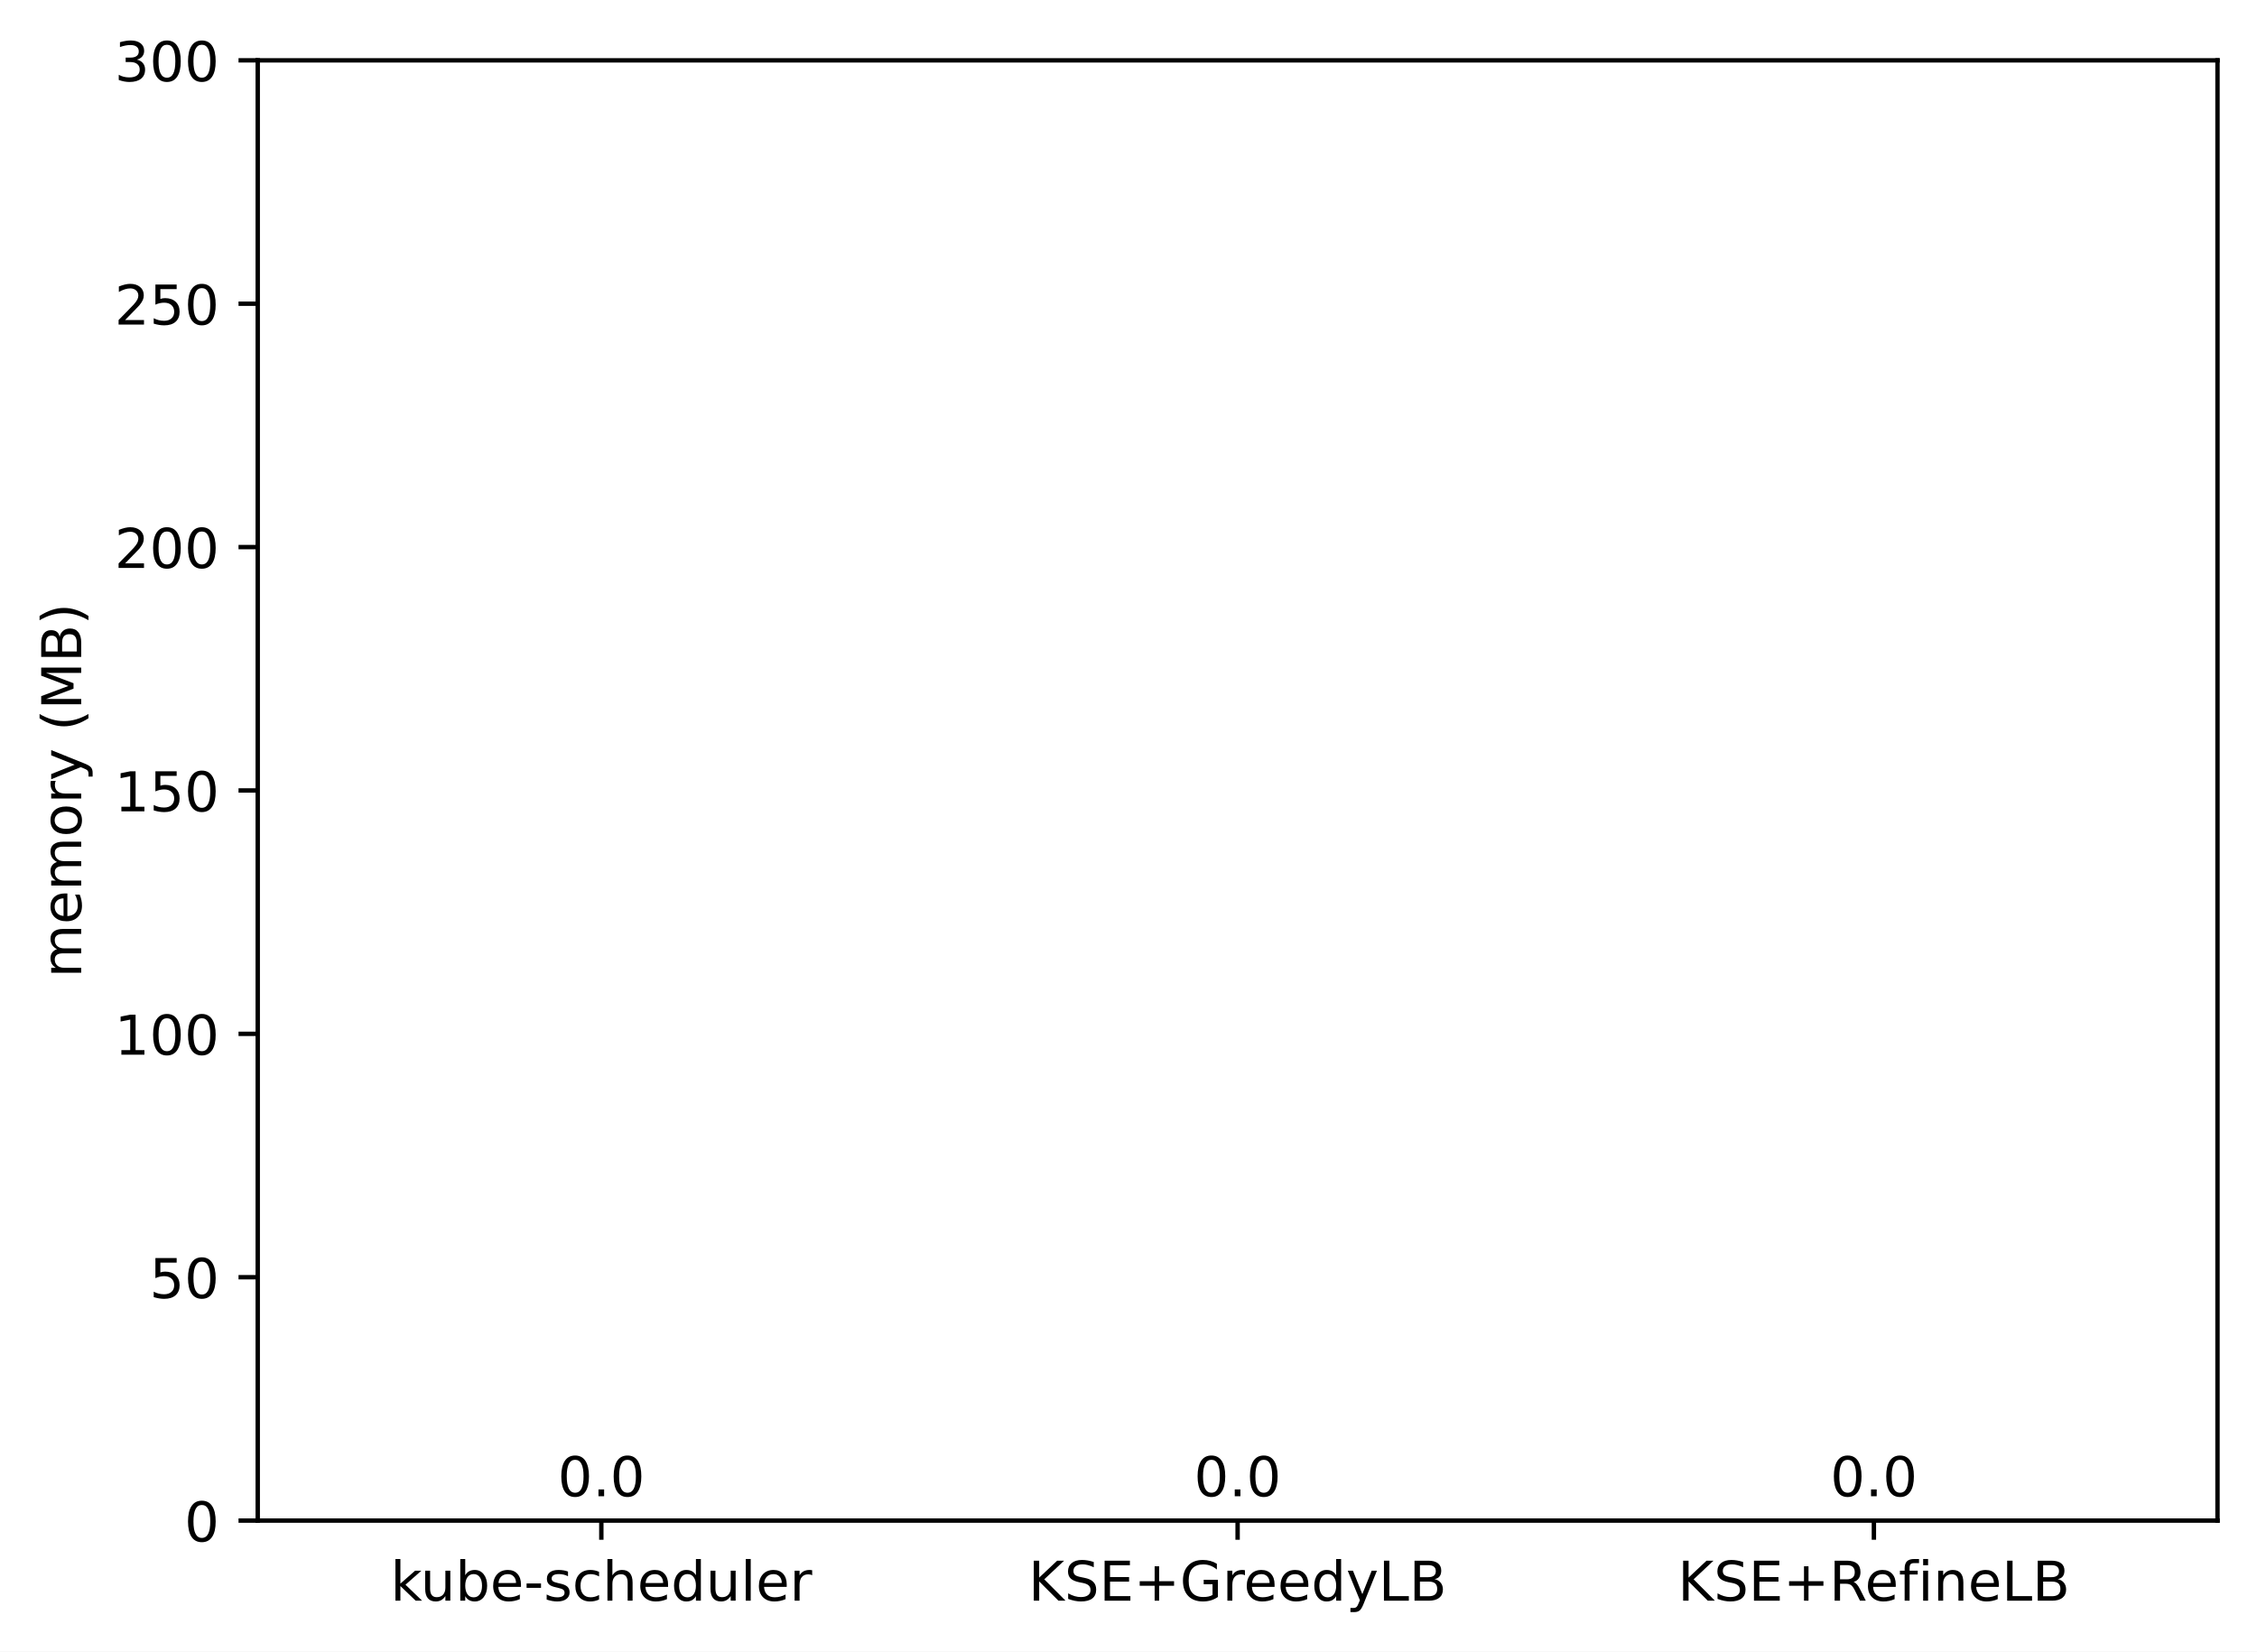
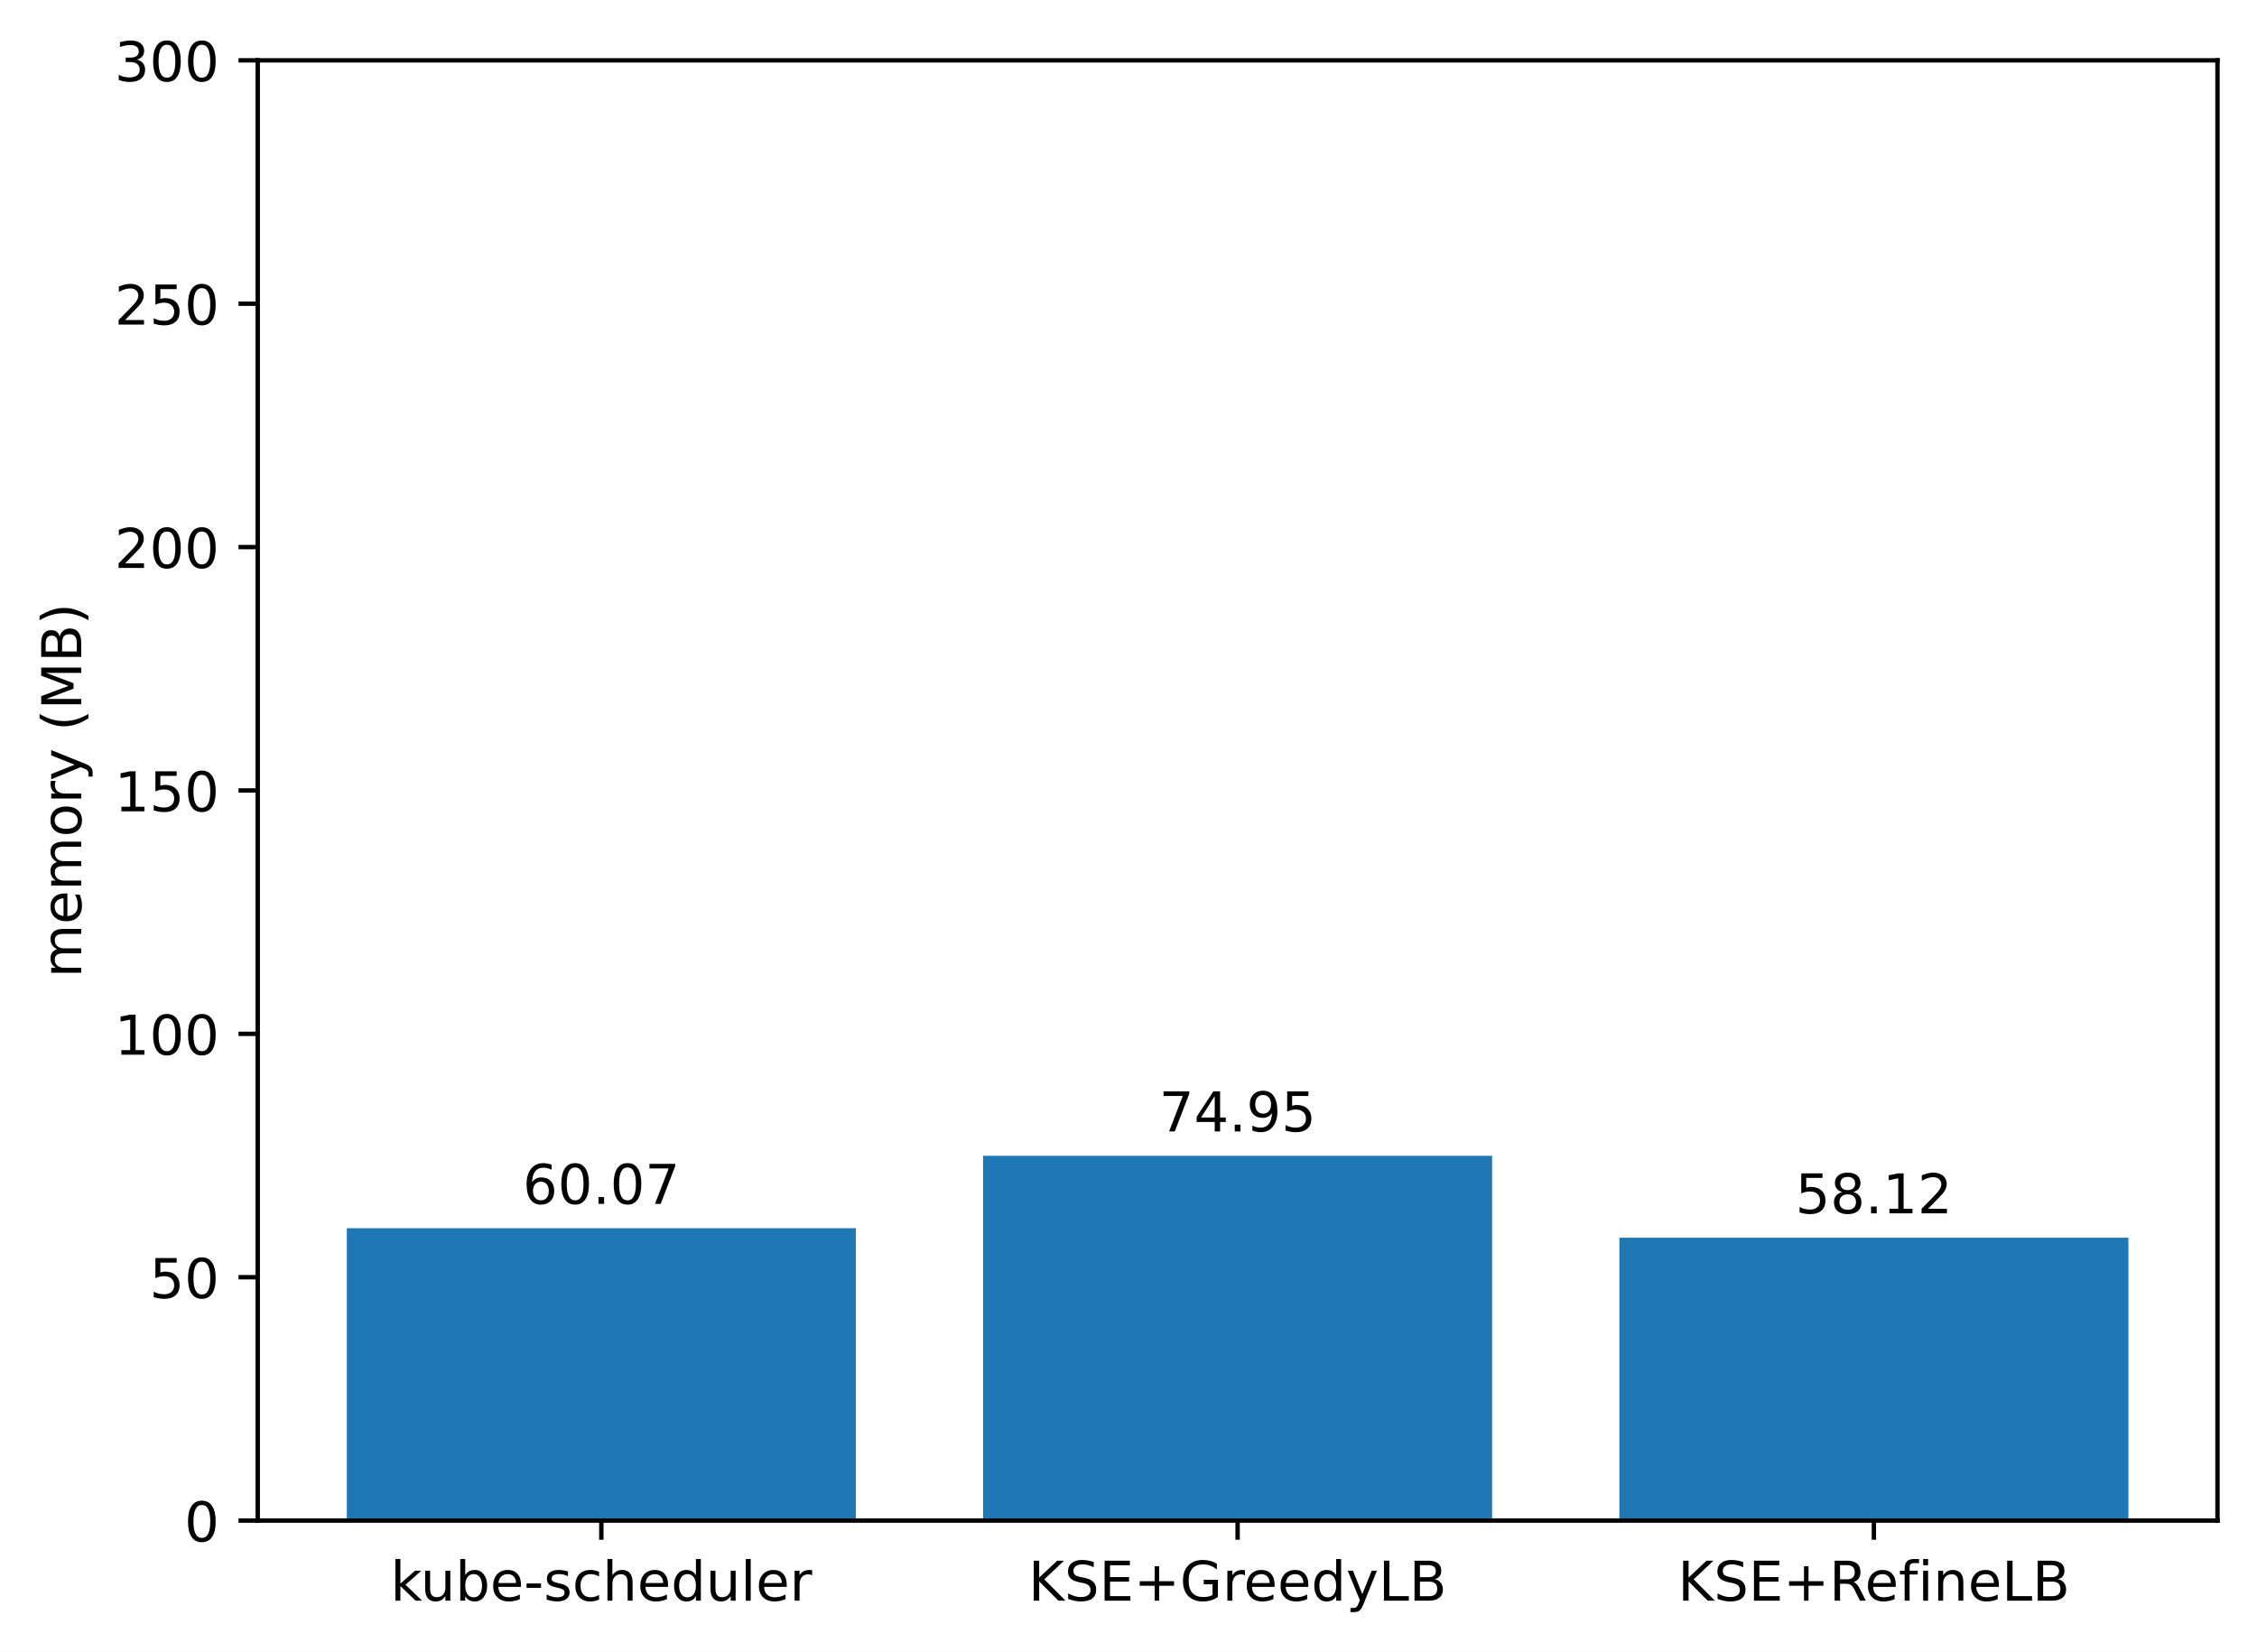
<svg xmlns="http://www.w3.org/2000/svg" xmlns:xlink="http://www.w3.org/1999/xlink" width="411.286pt" height="300.989pt" viewBox="0 0 411.286 300.989" version="1.1">
  <defs>
    <style type="text/css">*{stroke-linejoin: round; stroke-linecap: butt}</style>
  </defs>
  <g id="figure_1">
    <g id="patch_1">
      <path d="M 0 300.989  L 411.286 300.989  L 411.286 0  L 0 0  z " style="fill: #ffffff" />
    </g>
    <g id="axes_1">
      <g id="patch_2">
        <path d="M 46.966 277.111  L 404.086 277.111  L 404.086 10.999  L 46.966 10.999  z " style="fill: #ffffff" />
      </g>
      <g id="patch_3">
-         <path d="M 63.198 277.111  L 155.957 277.111  L 155.957 277.111  L 63.198 277.111  z " clip-path="url(#p8c5e77f717)" style="fill: #1f77b4" />
+         <path d="M 63.198 277.111  L 155.957 277.111  L 155.957 223.827  L 63.198 223.827  z " clip-path="url(#p22cf88d1ed)" style="fill: #1f77b4" />
      </g>
      <g id="patch_4">
-         <path d="M 179.146 277.111  L 271.905 277.111  L 271.905 277.111  L 179.146 277.111  z " clip-path="url(#p8c5e77f717)" style="fill: #1f77b4" />
+         <path d="M 179.146 277.111  L 271.905 277.111  L 271.905 210.628  L 179.146 210.628  z " clip-path="url(#p22cf88d1ed)" style="fill: #1f77b4" />
      </g>
      <g id="patch_5">
-         <path d="M 295.094 277.111  L 387.853 277.111  L 387.853 277.111  L 295.094 277.111  z " clip-path="url(#p8c5e77f717)" style="fill: #1f77b4" />
+         <path d="M 295.094 277.111  L 387.853 277.111  L 387.853 225.556  L 295.094 225.556  z " clip-path="url(#p22cf88d1ed)" style="fill: #1f77b4" />
      </g>
      <g id="matplotlib.axis_1">
        <g id="xtick_1">
          <g id="line2d_1">
            <defs>
-               <path id="ma10288b5df" d="M 0 0  L 0 3.5  " style="stroke: #000000; stroke-width: 0.8" />
+               <path id="mc8904cf08d" d="M 0 0  L 0 3.5  " style="stroke: #000000; stroke-width: 0.8" />
            </defs>
            <g>
-               <use xlink:href="#ma10288b5df" x="109.578" y="277.111" style="stroke: #000000; stroke-width: 0.8" />
+               <use xlink:href="#mc8904cf08d" x="109.578" y="277.111" style="stroke: #000000; stroke-width: 0.8" />
            </g>
          </g>
          <g id="text_1">
            <g transform="translate(71.15179 291.7097)scale(0.1 -0.1)">
              <defs>
                <path id="DejaVuSans-6b" d="M 581 4863  L 1159 4863  L 1159 1991  L 2875 3500  L 3609 3500  L 1753 1863  L 3688 0  L 2938 0  L 1159 1709  L 1159 0  L 581 0  L 581 4863  z " transform="scale(0.015625)" />
                <path id="DejaVuSans-75" d="M 544 1381  L 544 3500  L 1119 3500  L 1119 1403  Q 1119 906 1312 657  Q 1506 409 1894 409  Q 2359 409 2629 706  Q 2900 1003 2900 1516  L 2900 3500  L 3475 3500  L 3475 0  L 2900 0  L 2900 538  Q 2691 219 2414 64  Q 2138 -91 1772 -91  Q 1169 -91 856 284  Q 544 659 544 1381  z M 1991 3584  L 1991 3584  z " transform="scale(0.015625)" />
                <path id="DejaVuSans-62" d="M 3116 1747  Q 3116 2381 2855 2742  Q 2594 3103 2138 3103  Q 1681 3103 1420 2742  Q 1159 2381 1159 1747  Q 1159 1113 1420 752  Q 1681 391 2138 391  Q 2594 391 2855 752  Q 3116 1113 3116 1747  z M 1159 2969  Q 1341 3281 1617 3432  Q 1894 3584 2278 3584  Q 2916 3584 3314 3078  Q 3713 2572 3713 1747  Q 3713 922 3314 415  Q 2916 -91 2278 -91  Q 1894 -91 1617 61  Q 1341 213 1159 525  L 1159 0  L 581 0  L 581 4863  L 1159 4863  L 1159 2969  z " transform="scale(0.015625)" />
                <path id="DejaVuSans-65" d="M 3597 1894  L 3597 1613  L 953 1613  Q 991 1019 1311 708  Q 1631 397 2203 397  Q 2534 397 2845 478  Q 3156 559 3463 722  L 3463 178  Q 3153 47 2828 -22  Q 2503 -91 2169 -91  Q 1331 -91 842 396  Q 353 884 353 1716  Q 353 2575 817 3079  Q 1281 3584 2069 3584  Q 2775 3584 3186 3129  Q 3597 2675 3597 1894  z M 3022 2063  Q 3016 2534 2758 2815  Q 2500 3097 2075 3097  Q 1594 3097 1305 2825  Q 1016 2553 972 2059  L 3022 2063  z " transform="scale(0.015625)" />
                <path id="DejaVuSans-2d" d="M 313 2009  L 1997 2009  L 1997 1497  L 313 1497  L 313 2009  z " transform="scale(0.015625)" />
                <path id="DejaVuSans-73" d="M 2834 3397  L 2834 2853  Q 2591 2978 2328 3040  Q 2066 3103 1784 3103  Q 1356 3103 1142 2972  Q 928 2841 928 2578  Q 928 2378 1081 2264  Q 1234 2150 1697 2047  L 1894 2003  Q 2506 1872 2764 1633  Q 3022 1394 3022 966  Q 3022 478 2636 193  Q 2250 -91 1575 -91  Q 1294 -91 989 -36  Q 684 19 347 128  L 347 722  Q 666 556 975 473  Q 1284 391 1588 391  Q 1994 391 2212 530  Q 2431 669 2431 922  Q 2431 1156 2273 1281  Q 2116 1406 1581 1522  L 1381 1569  Q 847 1681 609 1914  Q 372 2147 372 2553  Q 372 3047 722 3315  Q 1072 3584 1716 3584  Q 2034 3584 2315 3537  Q 2597 3491 2834 3397  z " transform="scale(0.015625)" />
                <path id="DejaVuSans-63" d="M 3122 3366  L 3122 2828  Q 2878 2963 2633 3030  Q 2388 3097 2138 3097  Q 1578 3097 1268 2742  Q 959 2388 959 1747  Q 959 1106 1268 751  Q 1578 397 2138 397  Q 2388 397 2633 464  Q 2878 531 3122 666  L 3122 134  Q 2881 22 2623 -34  Q 2366 -91 2075 -91  Q 1284 -91 818 406  Q 353 903 353 1747  Q 353 2603 823 3093  Q 1294 3584 2113 3584  Q 2378 3584 2631 3529  Q 2884 3475 3122 3366  z " transform="scale(0.015625)" />
                <path id="DejaVuSans-68" d="M 3513 2113  L 3513 0  L 2938 0  L 2938 2094  Q 2938 2591 2744 2837  Q 2550 3084 2163 3084  Q 1697 3084 1428 2787  Q 1159 2491 1159 1978  L 1159 0  L 581 0  L 581 4863  L 1159 4863  L 1159 2956  Q 1366 3272 1645 3428  Q 1925 3584 2291 3584  Q 2894 3584 3203 3211  Q 3513 2838 3513 2113  z " transform="scale(0.015625)" />
                <path id="DejaVuSans-64" d="M 2906 2969  L 2906 4863  L 3481 4863  L 3481 0  L 2906 0  L 2906 525  Q 2725 213 2448 61  Q 2172 -91 1784 -91  Q 1150 -91 751 415  Q 353 922 353 1747  Q 353 2572 751 3078  Q 1150 3584 1784 3584  Q 2172 3584 2448 3432  Q 2725 3281 2906 2969  z M 947 1747  Q 947 1113 1208 752  Q 1469 391 1925 391  Q 2381 391 2643 752  Q 2906 1113 2906 1747  Q 2906 2381 2643 2742  Q 2381 3103 1925 3103  Q 1469 3103 1208 2742  Q 947 2381 947 1747  z " transform="scale(0.015625)" />
                <path id="DejaVuSans-6c" d="M 603 4863  L 1178 4863  L 1178 0  L 603 0  L 603 4863  z " transform="scale(0.015625)" />
                <path id="DejaVuSans-72" d="M 2631 2963  Q 2534 3019 2420 3045  Q 2306 3072 2169 3072  Q 1681 3072 1420 2755  Q 1159 2438 1159 1844  L 1159 0  L 581 0  L 581 3500  L 1159 3500  L 1159 2956  Q 1341 3275 1631 3429  Q 1922 3584 2338 3584  Q 2397 3584 2469 3576  Q 2541 3569 2628 3553  L 2631 2963  z " transform="scale(0.015625)" />
              </defs>
              <use xlink:href="#DejaVuSans-6b" />
              <use xlink:href="#DejaVuSans-75" x="54.785" />
              <use xlink:href="#DejaVuSans-62" x="118.164" />
              <use xlink:href="#DejaVuSans-65" x="181.641" />
              <use xlink:href="#DejaVuSans-2d" x="243.164" />
              <use xlink:href="#DejaVuSans-73" x="279.248" />
              <use xlink:href="#DejaVuSans-63" x="331.348" />
              <use xlink:href="#DejaVuSans-68" x="386.328" />
              <use xlink:href="#DejaVuSans-65" x="449.707" />
              <use xlink:href="#DejaVuSans-64" x="511.23" />
              <use xlink:href="#DejaVuSans-75" x="574.707" />
              <use xlink:href="#DejaVuSans-6c" x="638.086" />
              <use xlink:href="#DejaVuSans-65" x="665.869" />
              <use xlink:href="#DejaVuSans-72" x="727.393" />
            </g>
          </g>
        </g>
        <g id="xtick_2">
          <g id="line2d_2">
            <g>
-               <use xlink:href="#ma10288b5df" x="225.526" y="277.111" style="stroke: #000000; stroke-width: 0.8" />
+               <use xlink:href="#mc8904cf08d" x="225.526" y="277.111" style="stroke: #000000; stroke-width: 0.8" />
            </g>
          </g>
          <g id="text_2">
            <g transform="translate(187.403 291.7097)scale(0.1 -0.1)">
              <defs>
                <path id="DejaVuSans-4b" d="M 628 4666  L 1259 4666  L 1259 2694  L 3353 4666  L 4166 4666  L 1850 2491  L 4331 0  L 3500 0  L 1259 2247  L 1259 0  L 628 0  L 628 4666  z " transform="scale(0.015625)" />
                <path id="DejaVuSans-53" d="M 3425 4513  L 3425 3897  Q 3066 4069 2747 4153  Q 2428 4238 2131 4238  Q 1616 4238 1336 4038  Q 1056 3838 1056 3469  Q 1056 3159 1242 3001  Q 1428 2844 1947 2747  L 2328 2669  Q 3034 2534 3370 2195  Q 3706 1856 3706 1288  Q 3706 609 3251 259  Q 2797 -91 1919 -91  Q 1588 -91 1214 -16  Q 841 59 441 206  L 441 856  Q 825 641 1194 531  Q 1563 422 1919 422  Q 2459 422 2753 634  Q 3047 847 3047 1241  Q 3047 1584 2836 1778  Q 2625 1972 2144 2069  L 1759 2144  Q 1053 2284 737 2584  Q 422 2884 422 3419  Q 422 4038 858 4394  Q 1294 4750 2059 4750  Q 2388 4750 2728 4690  Q 3069 4631 3425 4513  z " transform="scale(0.015625)" />
                <path id="DejaVuSans-45" d="M 628 4666  L 3578 4666  L 3578 4134  L 1259 4134  L 1259 2753  L 3481 2753  L 3481 2222  L 1259 2222  L 1259 531  L 3634 531  L 3634 0  L 628 0  L 628 4666  z " transform="scale(0.015625)" />
                <path id="DejaVuSans-2b" d="M 2944 4013  L 2944 2272  L 4684 2272  L 4684 1741  L 2944 1741  L 2944 0  L 2419 0  L 2419 1741  L 678 1741  L 678 2272  L 2419 2272  L 2419 4013  L 2944 4013  z " transform="scale(0.015625)" />
                <path id="DejaVuSans-47" d="M 3809 666  L 3809 1919  L 2778 1919  L 2778 2438  L 4434 2438  L 4434 434  Q 4069 175 3628 42  Q 3188 -91 2688 -91  Q 1594 -91 976 548  Q 359 1188 359 2328  Q 359 3472 976 4111  Q 1594 4750 2688 4750  Q 3144 4750 3555 4637  Q 3966 4525 4313 4306  L 4313 3634  Q 3963 3931 3569 4081  Q 3175 4231 2741 4231  Q 1884 4231 1454 3753  Q 1025 3275 1025 2328  Q 1025 1384 1454 906  Q 1884 428 2741 428  Q 3075 428 3337 486  Q 3600 544 3809 666  z " transform="scale(0.015625)" />
                <path id="DejaVuSans-79" d="M 2059 -325  Q 1816 -950 1584 -1140  Q 1353 -1331 966 -1331  L 506 -1331  L 506 -850  L 844 -850  Q 1081 -850 1212 -737  Q 1344 -625 1503 -206  L 1606 56  L 191 3500  L 800 3500  L 1894 763  L 2988 3500  L 3597 3500  L 2059 -325  z " transform="scale(0.015625)" />
                <path id="DejaVuSans-4c" d="M 628 4666  L 1259 4666  L 1259 531  L 3531 531  L 3531 0  L 628 0  L 628 4666  z " transform="scale(0.015625)" />
                <path id="DejaVuSans-42" d="M 1259 2228  L 1259 519  L 2272 519  Q 2781 519 3026 730  Q 3272 941 3272 1375  Q 3272 1813 3026 2020  Q 2781 2228 2272 2228  L 1259 2228  z M 1259 4147  L 1259 2741  L 2194 2741  Q 2656 2741 2882 2914  Q 3109 3088 3109 3444  Q 3109 3797 2882 3972  Q 2656 4147 2194 4147  L 1259 4147  z M 628 4666  L 2241 4666  Q 2963 4666 3353 4366  Q 3744 4066 3744 3513  Q 3744 3084 3544 2831  Q 3344 2578 2956 2516  Q 3422 2416 3680 2098  Q 3938 1781 3938 1306  Q 3938 681 3513 340  Q 3088 0 2303 0  L 628 0  L 628 4666  z " transform="scale(0.015625)" />
              </defs>
              <use xlink:href="#DejaVuSans-4b" />
              <use xlink:href="#DejaVuSans-53" x="65.576" />
              <use xlink:href="#DejaVuSans-45" x="129.053" />
              <use xlink:href="#DejaVuSans-2b" x="192.236" />
              <use xlink:href="#DejaVuSans-47" x="276.025" />
              <use xlink:href="#DejaVuSans-72" x="353.516" />
              <use xlink:href="#DejaVuSans-65" x="392.379" />
              <use xlink:href="#DejaVuSans-65" x="453.902" />
              <use xlink:href="#DejaVuSans-64" x="515.426" />
              <use xlink:href="#DejaVuSans-79" x="578.902" />
              <use xlink:href="#DejaVuSans-4c" x="638.082" />
              <use xlink:href="#DejaVuSans-42" x="693.795" />
            </g>
          </g>
        </g>
        <g id="xtick_3">
          <g id="line2d_3">
            <g>
-               <use xlink:href="#ma10288b5df" x="341.474" y="277.111" style="stroke: #000000; stroke-width: 0.8" />
+               <use xlink:href="#mc8904cf08d" x="341.474" y="277.111" style="stroke: #000000; stroke-width: 0.8" />
            </g>
          </g>
          <g id="text_3">
            <g transform="translate(305.7346 291.7097)scale(0.1 -0.1)">
              <defs>
                <path id="DejaVuSans-52" d="M 2841 2188  Q 3044 2119 3236 1894  Q 3428 1669 3622 1275  L 4263 0  L 3584 0  L 2988 1197  Q 2756 1666 2539 1819  Q 2322 1972 1947 1972  L 1259 1972  L 1259 0  L 628 0  L 628 4666  L 2053 4666  Q 2853 4666 3247 4331  Q 3641 3997 3641 3322  Q 3641 2881 3436 2590  Q 3231 2300 2841 2188  z M 1259 4147  L 1259 2491  L 2053 2491  Q 2509 2491 2742 2702  Q 2975 2913 2975 3322  Q 2975 3731 2742 3939  Q 2509 4147 2053 4147  L 1259 4147  z " transform="scale(0.015625)" />
                <path id="DejaVuSans-66" d="M 2375 4863  L 2375 4384  L 1825 4384  Q 1516 4384 1395 4259  Q 1275 4134 1275 3809  L 1275 3500  L 2222 3500  L 2222 3053  L 1275 3053  L 1275 0  L 697 0  L 697 3053  L 147 3053  L 147 3500  L 697 3500  L 697 3744  Q 697 4328 969 4595  Q 1241 4863 1831 4863  L 2375 4863  z " transform="scale(0.015625)" />
                <path id="DejaVuSans-69" d="M 603 3500  L 1178 3500  L 1178 0  L 603 0  L 603 3500  z M 603 4863  L 1178 4863  L 1178 4134  L 603 4134  L 603 4863  z " transform="scale(0.015625)" />
                <path id="DejaVuSans-6e" d="M 3513 2113  L 3513 0  L 2938 0  L 2938 2094  Q 2938 2591 2744 2837  Q 2550 3084 2163 3084  Q 1697 3084 1428 2787  Q 1159 2491 1159 1978  L 1159 0  L 581 0  L 581 3500  L 1159 3500  L 1159 2956  Q 1366 3272 1645 3428  Q 1925 3584 2291 3584  Q 2894 3584 3203 3211  Q 3513 2838 3513 2113  z " transform="scale(0.015625)" />
              </defs>
              <use xlink:href="#DejaVuSans-4b" />
              <use xlink:href="#DejaVuSans-53" x="65.576" />
              <use xlink:href="#DejaVuSans-45" x="129.053" />
              <use xlink:href="#DejaVuSans-2b" x="192.236" />
              <use xlink:href="#DejaVuSans-52" x="276.025" />
              <use xlink:href="#DejaVuSans-65" x="341.008" />
              <use xlink:href="#DejaVuSans-66" x="402.531" />
              <use xlink:href="#DejaVuSans-69" x="437.736" />
              <use xlink:href="#DejaVuSans-6e" x="465.52" />
              <use xlink:href="#DejaVuSans-65" x="528.898" />
              <use xlink:href="#DejaVuSans-4c" x="590.422" />
              <use xlink:href="#DejaVuSans-42" x="646.135" />
            </g>
          </g>
        </g>
      </g>
      <g id="matplotlib.axis_2">
        <g id="ytick_1">
          <g id="line2d_4">
            <defs>
-               <path id="m72d2f89352" d="M 0 0  L -3.5 0  " style="stroke: #000000; stroke-width: 0.8" />
+               <path id="mfb824402dc" d="M 0 0  L -3.5 0  " style="stroke: #000000; stroke-width: 0.8" />
            </defs>
            <g>
-               <use xlink:href="#m72d2f89352" x="46.966" y="277.111" style="stroke: #000000; stroke-width: 0.8" />
+               <use xlink:href="#mfb824402dc" x="46.966" y="277.111" style="stroke: #000000; stroke-width: 0.8" />
            </g>
          </g>
          <g id="text_4">
            <g transform="translate(33.60312 280.9104)scale(0.1 -0.1)">
              <defs>
                <path id="DejaVuSans-30" d="M 2034 4250  Q 1547 4250 1301 3770  Q 1056 3291 1056 2328  Q 1056 1369 1301 889  Q 1547 409 2034 409  Q 2525 409 2770 889  Q 3016 1369 3016 2328  Q 3016 3291 2770 3770  Q 2525 4250 2034 4250  z M 2034 4750  Q 2819 4750 3233 4129  Q 3647 3509 3647 2328  Q 3647 1150 3233 529  Q 2819 -91 2034 -91  Q 1250 -91 836 529  Q 422 1150 422 2328  Q 422 3509 836 4129  Q 1250 4750 2034 4750  z " transform="scale(0.015625)" />
              </defs>
              <use xlink:href="#DejaVuSans-30" />
            </g>
          </g>
        </g>
        <g id="ytick_2">
          <g id="line2d_5">
            <g>
-               <use xlink:href="#m72d2f89352" x="46.966" y="232.759" style="stroke: #000000; stroke-width: 0.8" />
+               <use xlink:href="#mfb824402dc" x="46.966" y="232.759" style="stroke: #000000; stroke-width: 0.8" />
            </g>
          </g>
          <g id="text_5">
            <g transform="translate(27.24063 236.5584)scale(0.1 -0.1)">
              <defs>
                <path id="DejaVuSans-35" d="M 691 4666  L 3169 4666  L 3169 4134  L 1269 4134  L 1269 2991  Q 1406 3038 1543 3061  Q 1681 3084 1819 3084  Q 2600 3084 3056 2656  Q 3513 2228 3513 1497  Q 3513 744 3044 326  Q 2575 -91 1722 -91  Q 1428 -91 1123 -41  Q 819 9 494 109  L 494 744  Q 775 591 1075 516  Q 1375 441 1709 441  Q 2250 441 2565 725  Q 2881 1009 2881 1497  Q 2881 1984 2565 2268  Q 2250 2553 1709 2553  Q 1456 2553 1204 2497  Q 953 2441 691 2322  L 691 4666  z " transform="scale(0.015625)" />
              </defs>
              <use xlink:href="#DejaVuSans-35" />
              <use xlink:href="#DejaVuSans-30" x="63.623" />
            </g>
          </g>
        </g>
        <g id="ytick_3">
          <g id="line2d_6">
            <g>
-               <use xlink:href="#m72d2f89352" x="46.966" y="188.407" style="stroke: #000000; stroke-width: 0.8" />
+               <use xlink:href="#mfb824402dc" x="46.966" y="188.407" style="stroke: #000000; stroke-width: 0.8" />
            </g>
          </g>
          <g id="text_6">
            <g transform="translate(20.87813 192.2064)scale(0.1 -0.1)">
              <defs>
                <path id="DejaVuSans-31" d="M 794 531  L 1825 531  L 1825 4091  L 703 3866  L 703 4441  L 1819 4666  L 2450 4666  L 2450 531  L 3481 531  L 3481 0  L 794 0  L 794 531  z " transform="scale(0.015625)" />
              </defs>
              <use xlink:href="#DejaVuSans-31" />
              <use xlink:href="#DejaVuSans-30" x="63.623" />
              <use xlink:href="#DejaVuSans-30" x="127.246" />
            </g>
          </g>
        </g>
        <g id="ytick_4">
          <g id="line2d_7">
            <g>
-               <use xlink:href="#m72d2f89352" x="46.966" y="144.055" style="stroke: #000000; stroke-width: 0.8" />
+               <use xlink:href="#mfb824402dc" x="46.966" y="144.055" style="stroke: #000000; stroke-width: 0.8" />
            </g>
          </g>
          <g id="text_7">
            <g transform="translate(20.87813 147.8544)scale(0.1 -0.1)">
              <use xlink:href="#DejaVuSans-31" />
              <use xlink:href="#DejaVuSans-35" x="63.623" />
              <use xlink:href="#DejaVuSans-30" x="127.246" />
            </g>
          </g>
        </g>
        <g id="ytick_5">
          <g id="line2d_8">
            <g>
-               <use xlink:href="#m72d2f89352" x="46.966" y="99.703" style="stroke: #000000; stroke-width: 0.8" />
+               <use xlink:href="#mfb824402dc" x="46.966" y="99.703" style="stroke: #000000; stroke-width: 0.8" />
            </g>
          </g>
          <g id="text_8">
            <g transform="translate(20.87813 103.5024)scale(0.1 -0.1)">
              <defs>
                <path id="DejaVuSans-32" d="M 1228 531  L 3431 531  L 3431 0  L 469 0  L 469 531  Q 828 903 1448 1529  Q 2069 2156 2228 2338  Q 2531 2678 2651 2914  Q 2772 3150 2772 3378  Q 2772 3750 2511 3984  Q 2250 4219 1831 4219  Q 1534 4219 1204 4116  Q 875 4013 500 3803  L 500 4441  Q 881 4594 1212 4672  Q 1544 4750 1819 4750  Q 2544 4750 2975 4387  Q 3406 4025 3406 3419  Q 3406 3131 3298 2873  Q 3191 2616 2906 2266  Q 2828 2175 2409 1742  Q 1991 1309 1228 531  z " transform="scale(0.015625)" />
              </defs>
              <use xlink:href="#DejaVuSans-32" />
              <use xlink:href="#DejaVuSans-30" x="63.623" />
              <use xlink:href="#DejaVuSans-30" x="127.246" />
            </g>
          </g>
        </g>
        <g id="ytick_6">
          <g id="line2d_9">
            <g>
-               <use xlink:href="#m72d2f89352" x="46.966" y="55.351" style="stroke: #000000; stroke-width: 0.8" />
+               <use xlink:href="#mfb824402dc" x="46.966" y="55.351" style="stroke: #000000; stroke-width: 0.8" />
            </g>
          </g>
          <g id="text_9">
            <g transform="translate(20.87813 59.15044)scale(0.1 -0.1)">
              <use xlink:href="#DejaVuSans-32" />
              <use xlink:href="#DejaVuSans-35" x="63.623" />
              <use xlink:href="#DejaVuSans-30" x="127.246" />
            </g>
          </g>
        </g>
        <g id="ytick_7">
          <g id="line2d_10">
            <g>
-               <use xlink:href="#m72d2f89352" x="46.966" y="10.999" style="stroke: #000000; stroke-width: 0.8" />
+               <use xlink:href="#mfb824402dc" x="46.966" y="10.999" style="stroke: #000000; stroke-width: 0.8" />
            </g>
          </g>
          <g id="text_10">
            <g transform="translate(20.87813 14.79844)scale(0.1 -0.1)">
              <defs>
                <path id="DejaVuSans-33" d="M 2597 2516  Q 3050 2419 3304 2112  Q 3559 1806 3559 1356  Q 3559 666 3084 287  Q 2609 -91 1734 -91  Q 1441 -91 1130 -33  Q 819 25 488 141  L 488 750  Q 750 597 1062 519  Q 1375 441 1716 441  Q 2309 441 2620 675  Q 2931 909 2931 1356  Q 2931 1769 2642 2001  Q 2353 2234 1838 2234  L 1294 2234  L 1294 2753  L 1863 2753  Q 2328 2753 2575 2939  Q 2822 3125 2822 3475  Q 2822 3834 2567 4026  Q 2313 4219 1838 4219  Q 1578 4219 1281 4162  Q 984 4106 628 3988  L 628 4550  Q 988 4650 1302 4700  Q 1616 4750 1894 4750  Q 2613 4750 3031 4423  Q 3450 4097 3450 3541  Q 3450 3153 3228 2886  Q 3006 2619 2597 2516  z " transform="scale(0.015625)" />
              </defs>
              <use xlink:href="#DejaVuSans-33" />
              <use xlink:href="#DejaVuSans-30" x="63.623" />
              <use xlink:href="#DejaVuSans-30" x="127.246" />
            </g>
          </g>
        </g>
        <g id="text_11">
          <g transform="translate(14.79844 178.1818)rotate(-90)scale(0.1 -0.1)">
            <defs>
              <path id="DejaVuSans-6d" d="M 3328 2828  Q 3544 3216 3844 3400  Q 4144 3584 4550 3584  Q 5097 3584 5394 3201  Q 5691 2819 5691 2113  L 5691 0  L 5113 0  L 5113 2094  Q 5113 2597 4934 2840  Q 4756 3084 4391 3084  Q 3944 3084 3684 2787  Q 3425 2491 3425 1978  L 3425 0  L 2847 0  L 2847 2094  Q 2847 2600 2669 2842  Q 2491 3084 2119 3084  Q 1678 3084 1418 2786  Q 1159 2488 1159 1978  L 1159 0  L 581 0  L 581 3500  L 1159 3500  L 1159 2956  Q 1356 3278 1631 3431  Q 1906 3584 2284 3584  Q 2666 3584 2933 3390  Q 3200 3197 3328 2828  z " transform="scale(0.015625)" />
              <path id="DejaVuSans-6f" d="M 1959 3097  Q 1497 3097 1228 2736  Q 959 2375 959 1747  Q 959 1119 1226 758  Q 1494 397 1959 397  Q 2419 397 2687 759  Q 2956 1122 2956 1747  Q 2956 2369 2687 2733  Q 2419 3097 1959 3097  z M 1959 3584  Q 2709 3584 3137 3096  Q 3566 2609 3566 1747  Q 3566 888 3137 398  Q 2709 -91 1959 -91  Q 1206 -91 779 398  Q 353 888 353 1747  Q 353 2609 779 3096  Q 1206 3584 1959 3584  z " transform="scale(0.015625)" />
              <path id="DejaVuSans-20" transform="scale(0.015625)" />
              <path id="DejaVuSans-28" d="M 1984 4856  Q 1566 4138 1362 3434  Q 1159 2731 1159 2009  Q 1159 1288 1364 580  Q 1569 -128 1984 -844  L 1484 -844  Q 1016 -109 783 600  Q 550 1309 550 2009  Q 550 2706 781 3412  Q 1013 4119 1484 4856  L 1984 4856  z " transform="scale(0.015625)" />
              <path id="DejaVuSans-4d" d="M 628 4666  L 1569 4666  L 2759 1491  L 3956 4666  L 4897 4666  L 4897 0  L 4281 0  L 4281 4097  L 3078 897  L 2444 897  L 1241 4097  L 1241 0  L 628 0  L 628 4666  z " transform="scale(0.015625)" />
              <path id="DejaVuSans-29" d="M 513 4856  L 1013 4856  Q 1481 4119 1714 3412  Q 1947 2706 1947 2009  Q 1947 1309 1714 600  Q 1481 -109 1013 -844  L 513 -844  Q 928 -128 1133 580  Q 1338 1288 1338 2009  Q 1338 2731 1133 3434  Q 928 4138 513 4856  z " transform="scale(0.015625)" />
            </defs>
            <use xlink:href="#DejaVuSans-6d" />
            <use xlink:href="#DejaVuSans-65" x="97.412" />
            <use xlink:href="#DejaVuSans-6d" x="158.936" />
            <use xlink:href="#DejaVuSans-6f" x="256.348" />
            <use xlink:href="#DejaVuSans-72" x="317.529" />
            <use xlink:href="#DejaVuSans-79" x="358.643" />
            <use xlink:href="#DejaVuSans-20" x="417.822" />
            <use xlink:href="#DejaVuSans-28" x="449.609" />
            <use xlink:href="#DejaVuSans-4d" x="488.623" />
            <use xlink:href="#DejaVuSans-42" x="574.902" />
            <use xlink:href="#DejaVuSans-29" x="643.506" />
          </g>
        </g>
      </g>
      <g id="patch_6">
        <path d="M 46.966 277.111  L 46.966 10.999  " style="fill: none; stroke: #000000; stroke-width: 0.8; stroke-linejoin: miter; stroke-linecap: square" />
      </g>
      <g id="patch_7">
        <path d="M 404.086 277.111  L 404.086 10.999  " style="fill: none; stroke: #000000; stroke-width: 0.8; stroke-linejoin: miter; stroke-linecap: square" />
      </g>
      <g id="patch_8">
        <path d="M 46.966 277.111  L 404.086 277.111  " style="fill: none; stroke: #000000; stroke-width: 0.8; stroke-linejoin: miter; stroke-linecap: square" />
      </g>
      <g id="patch_9">
        <path d="M 46.966 10.999  L 404.086 10.999  " style="fill: none; stroke: #000000; stroke-width: 0.8; stroke-linejoin: miter; stroke-linecap: square" />
      </g>
      <g id="text_12">
-         <g transform="translate(101.626 272.676)scale(0.1 -0.1)">
+         <g transform="translate(95.26351 219.3915)scale(0.1 -0.1)">
          <defs>
+             <path id="DejaVuSans-36" d="M 2113 2584  Q 1688 2584 1439 2293  Q 1191 2003 1191 1497  Q 1191 994 1439 701  Q 1688 409 2113 409  Q 2538 409 2786 701  Q 3034 994 3034 1497  Q 3034 2003 2786 2293  Q 2538 2584 2113 2584  z M 3366 4563  L 3366 3988  Q 3128 4100 2886 4159  Q 2644 4219 2406 4219  Q 1781 4219 1451 3797  Q 1122 3375 1075 2522  Q 1259 2794 1537 2939  Q 1816 3084 2150 3084  Q 2853 3084 3261 2657  Q 3669 2231 3669 1497  Q 3669 778 3244 343  Q 2819 -91 2113 -91  Q 1303 -91 875 529  Q 447 1150 447 2328  Q 447 3434 972 4092  Q 1497 4750 2381 4750  Q 2619 4750 2861 4703  Q 3103 4656 3366 4563  z " transform="scale(0.015625)" />
            <path id="DejaVuSans-2e" d="M 684 794  L 1344 794  L 1344 0  L 684 0  L 684 794  z " transform="scale(0.015625)" />
+             <path id="DejaVuSans-37" d="M 525 4666  L 3525 4666  L 3525 4397  L 1831 0  L 1172 0  L 2766 4134  L 525 4134  L 525 4666  z " transform="scale(0.015625)" />
          </defs>
-           <use xlink:href="#DejaVuSans-30" />
-           <use xlink:href="#DejaVuSans-2e" x="63.623" />
-           <use xlink:href="#DejaVuSans-30" x="95.41" />
+           <use xlink:href="#DejaVuSans-36" />
+           <use xlink:href="#DejaVuSans-30" x="63.623" />
+           <use xlink:href="#DejaVuSans-2e" x="127.246" />
+           <use xlink:href="#DejaVuSans-30" x="159.033" />
+           <use xlink:href="#DejaVuSans-37" x="222.656" />
        </g>
      </g>
      <g id="text_13">
-         <g transform="translate(217.5741 272.676)scale(0.1 -0.1)">
-           <use xlink:href="#DejaVuSans-30" />
-           <use xlink:href="#DejaVuSans-2e" x="63.623" />
-           <use xlink:href="#DejaVuSans-30" x="95.41" />
+         <g transform="translate(211.2116 206.1924)scale(0.1 -0.1)">
+           <defs>
+             <path id="DejaVuSans-34" d="M 2419 4116  L 825 1625  L 2419 1625  L 2419 4116  z M 2253 4666  L 3047 4666  L 3047 1625  L 3713 1625  L 3713 1100  L 3047 1100  L 3047 0  L 2419 0  L 2419 1100  L 313 1100  L 313 1709  L 2253 4666  z " transform="scale(0.015625)" />
+             <path id="DejaVuSans-39" d="M 703 97  L 703 672  Q 941 559 1184 500  Q 1428 441 1663 441  Q 2288 441 2617 861  Q 2947 1281 2994 2138  Q 2813 1869 2534 1725  Q 2256 1581 1919 1581  Q 1219 1581 811 2004  Q 403 2428 403 3163  Q 403 3881 828 4315  Q 1253 4750 1959 4750  Q 2769 4750 3195 4129  Q 3622 3509 3622 2328  Q 3622 1225 3098 567  Q 2575 -91 1691 -91  Q 1453 -91 1209 -44  Q 966 3 703 97  z M 1959 2075  Q 2384 2075 2632 2365  Q 2881 2656 2881 3163  Q 2881 3666 2632 3958  Q 2384 4250 1959 4250  Q 1534 4250 1286 3958  Q 1038 3666 1038 3163  Q 1038 2656 1286 2365  Q 1534 2075 1959 2075  z " transform="scale(0.015625)" />
+           </defs>
+           <use xlink:href="#DejaVuSans-37" />
+           <use xlink:href="#DejaVuSans-34" x="63.623" />
+           <use xlink:href="#DejaVuSans-2e" x="127.246" />
+           <use xlink:href="#DejaVuSans-39" x="159.033" />
+           <use xlink:href="#DejaVuSans-35" x="222.656" />
        </g>
      </g>
      <g id="text_14">
-         <g transform="translate(333.5221 272.676)scale(0.1 -0.1)">
-           <use xlink:href="#DejaVuSans-30" />
-           <use xlink:href="#DejaVuSans-2e" x="63.623" />
-           <use xlink:href="#DejaVuSans-30" x="95.41" />
+         <g transform="translate(327.1596 221.1213)scale(0.1 -0.1)">
+           <defs>
+             <path id="DejaVuSans-38" d="M 2034 2216  Q 1584 2216 1326 1975  Q 1069 1734 1069 1313  Q 1069 891 1326 650  Q 1584 409 2034 409  Q 2484 409 2743 651  Q 3003 894 3003 1313  Q 3003 1734 2745 1975  Q 2488 2216 2034 2216  z M 1403 2484  Q 997 2584 770 2862  Q 544 3141 544 3541  Q 544 4100 942 4425  Q 1341 4750 2034 4750  Q 2731 4750 3128 4425  Q 3525 4100 3525 3541  Q 3525 3141 3298 2862  Q 3072 2584 2669 2484  Q 3125 2378 3379 2068  Q 3634 1759 3634 1313  Q 3634 634 3220 271  Q 2806 -91 2034 -91  Q 1263 -91 848 271  Q 434 634 434 1313  Q 434 1759 690 2068  Q 947 2378 1403 2484  z M 1172 3481  Q 1172 3119 1398 2916  Q 1625 2713 2034 2713  Q 2441 2713 2670 2916  Q 2900 3119 2900 3481  Q 2900 3844 2670 4047  Q 2441 4250 2034 4250  Q 1625 4250 1398 4047  Q 1172 3844 1172 3481  z " transform="scale(0.015625)" />
+           </defs>
+           <use xlink:href="#DejaVuSans-35" />
+           <use xlink:href="#DejaVuSans-38" x="63.623" />
+           <use xlink:href="#DejaVuSans-2e" x="127.246" />
+           <use xlink:href="#DejaVuSans-31" x="159.033" />
+           <use xlink:href="#DejaVuSans-32" x="222.656" />
        </g>
      </g>
    </g>
  </g>
  <defs>
-     <clipPath id="p8c5e77f717">
+     <clipPath id="p22cf88d1ed">
      <rect x="46.966" y="10.999" width="357.12" height="266.112" />
    </clipPath>
  </defs>
</svg>
